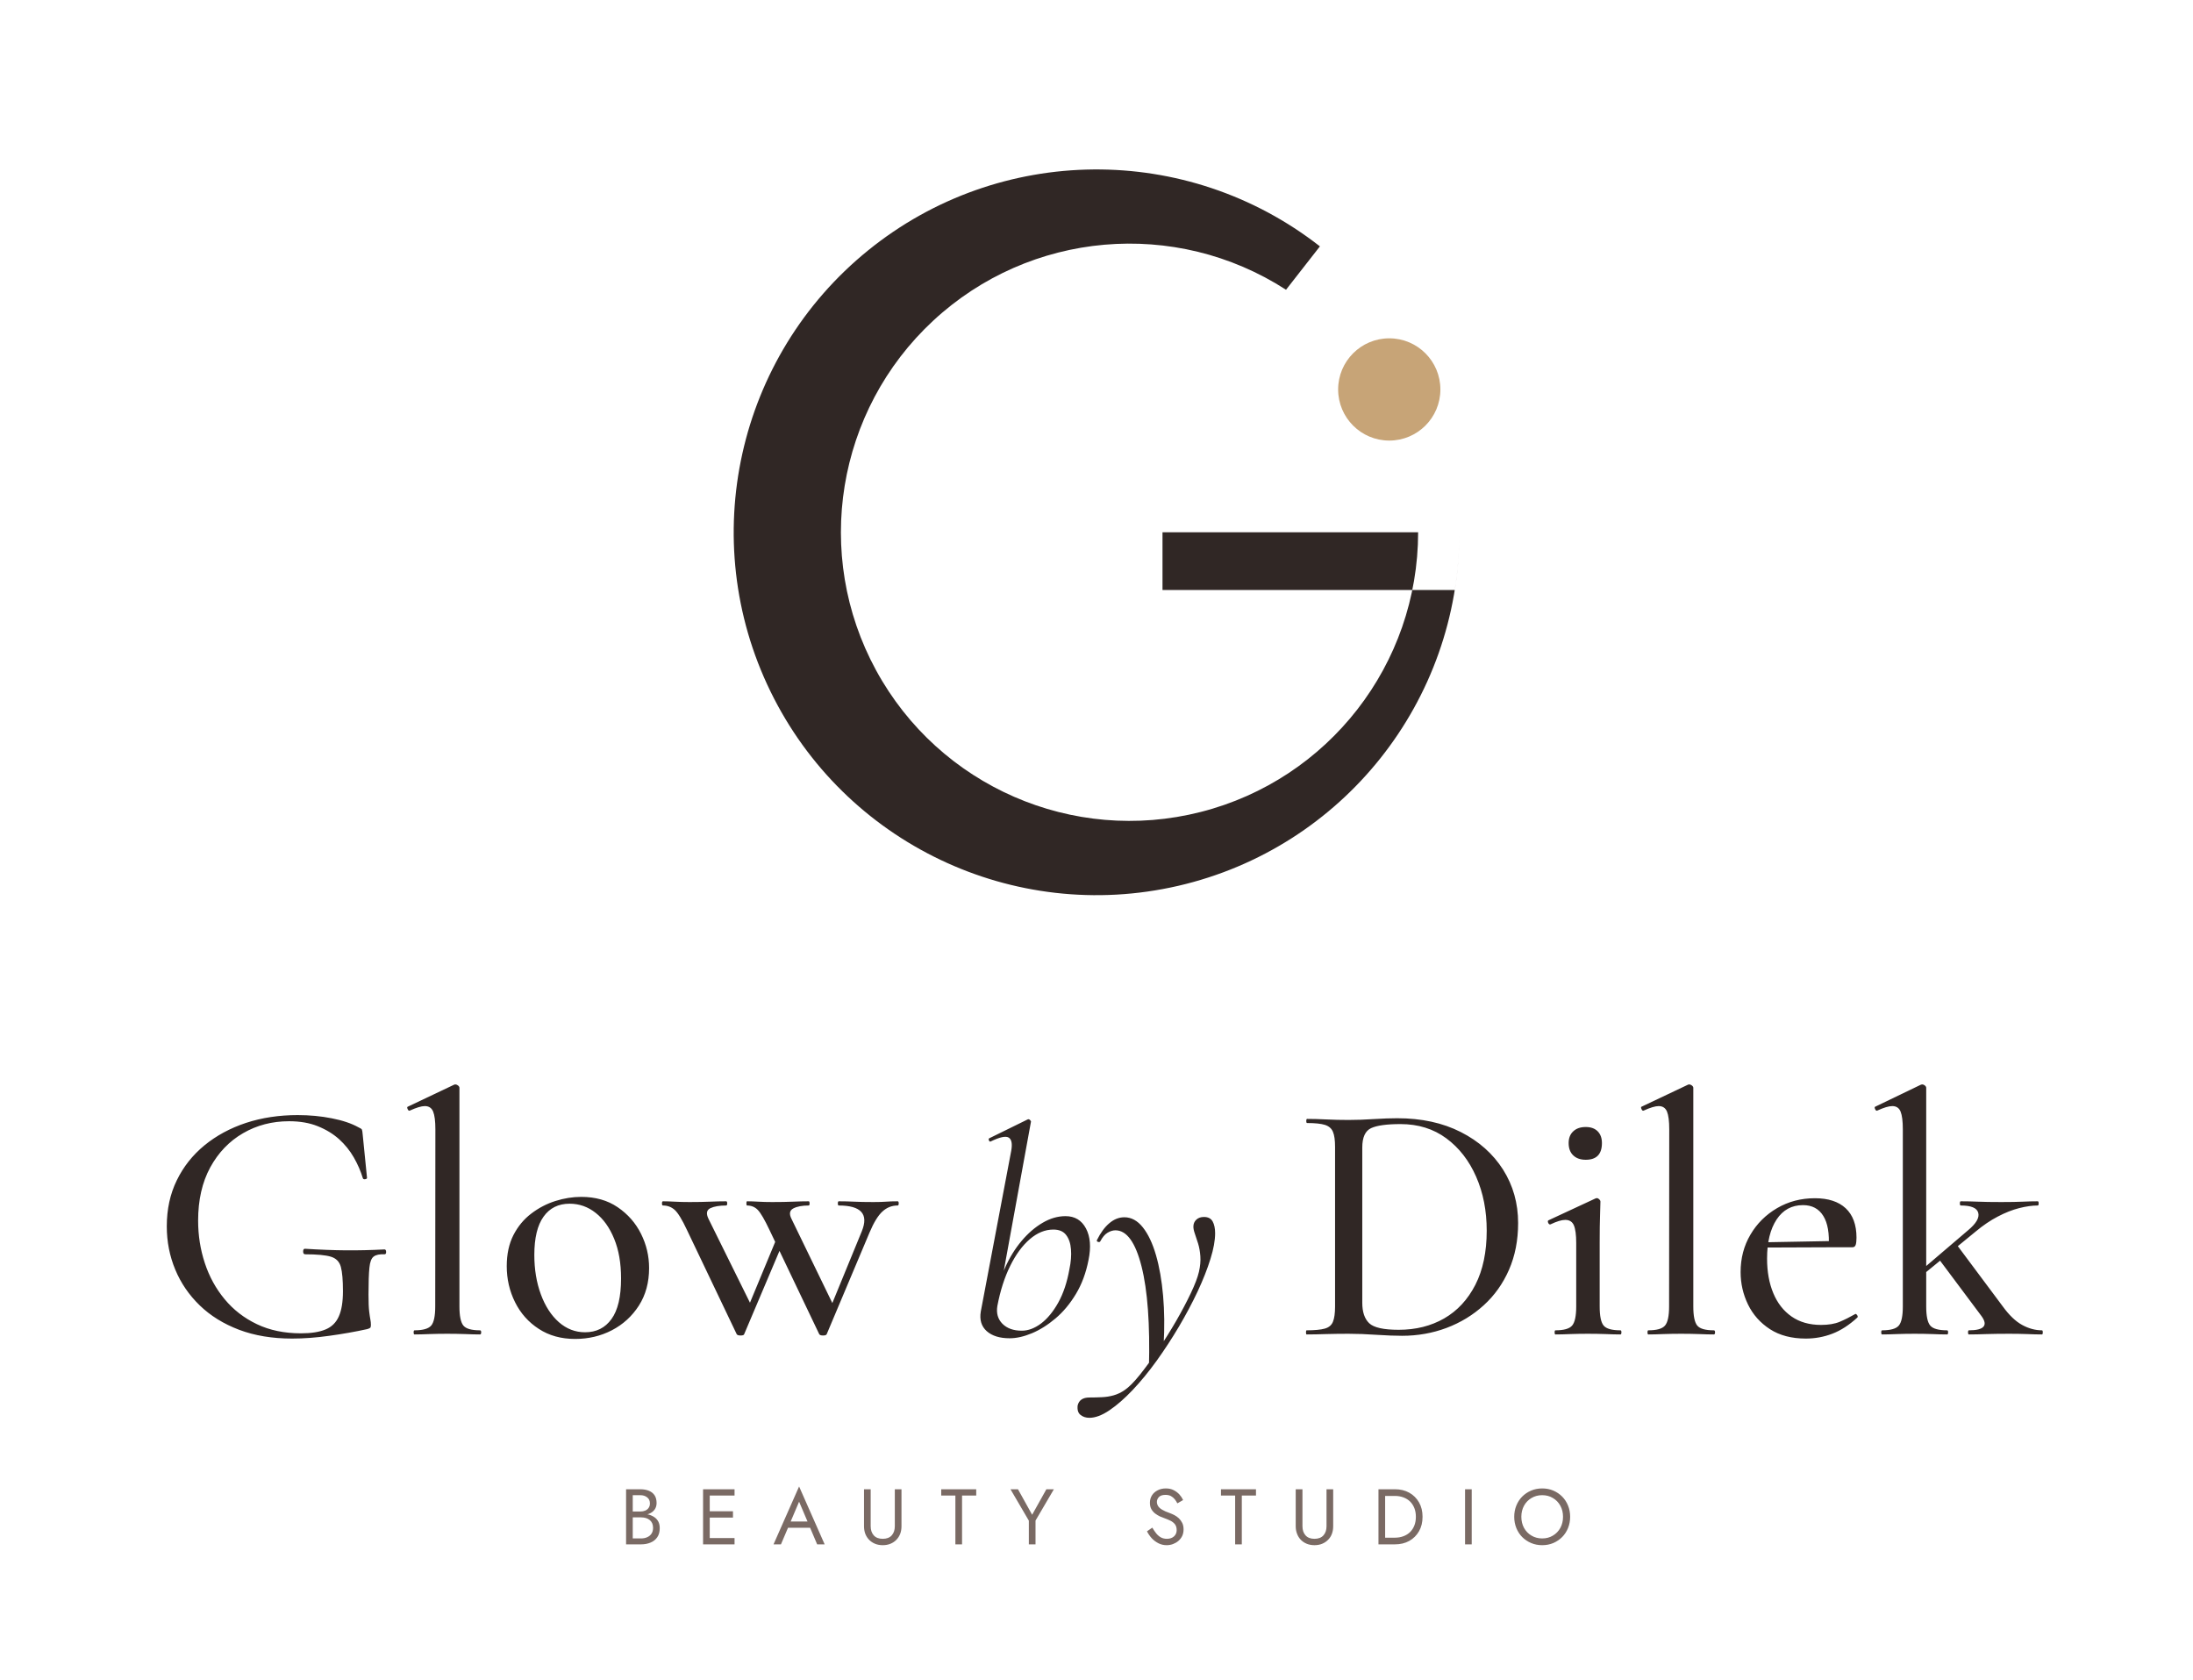
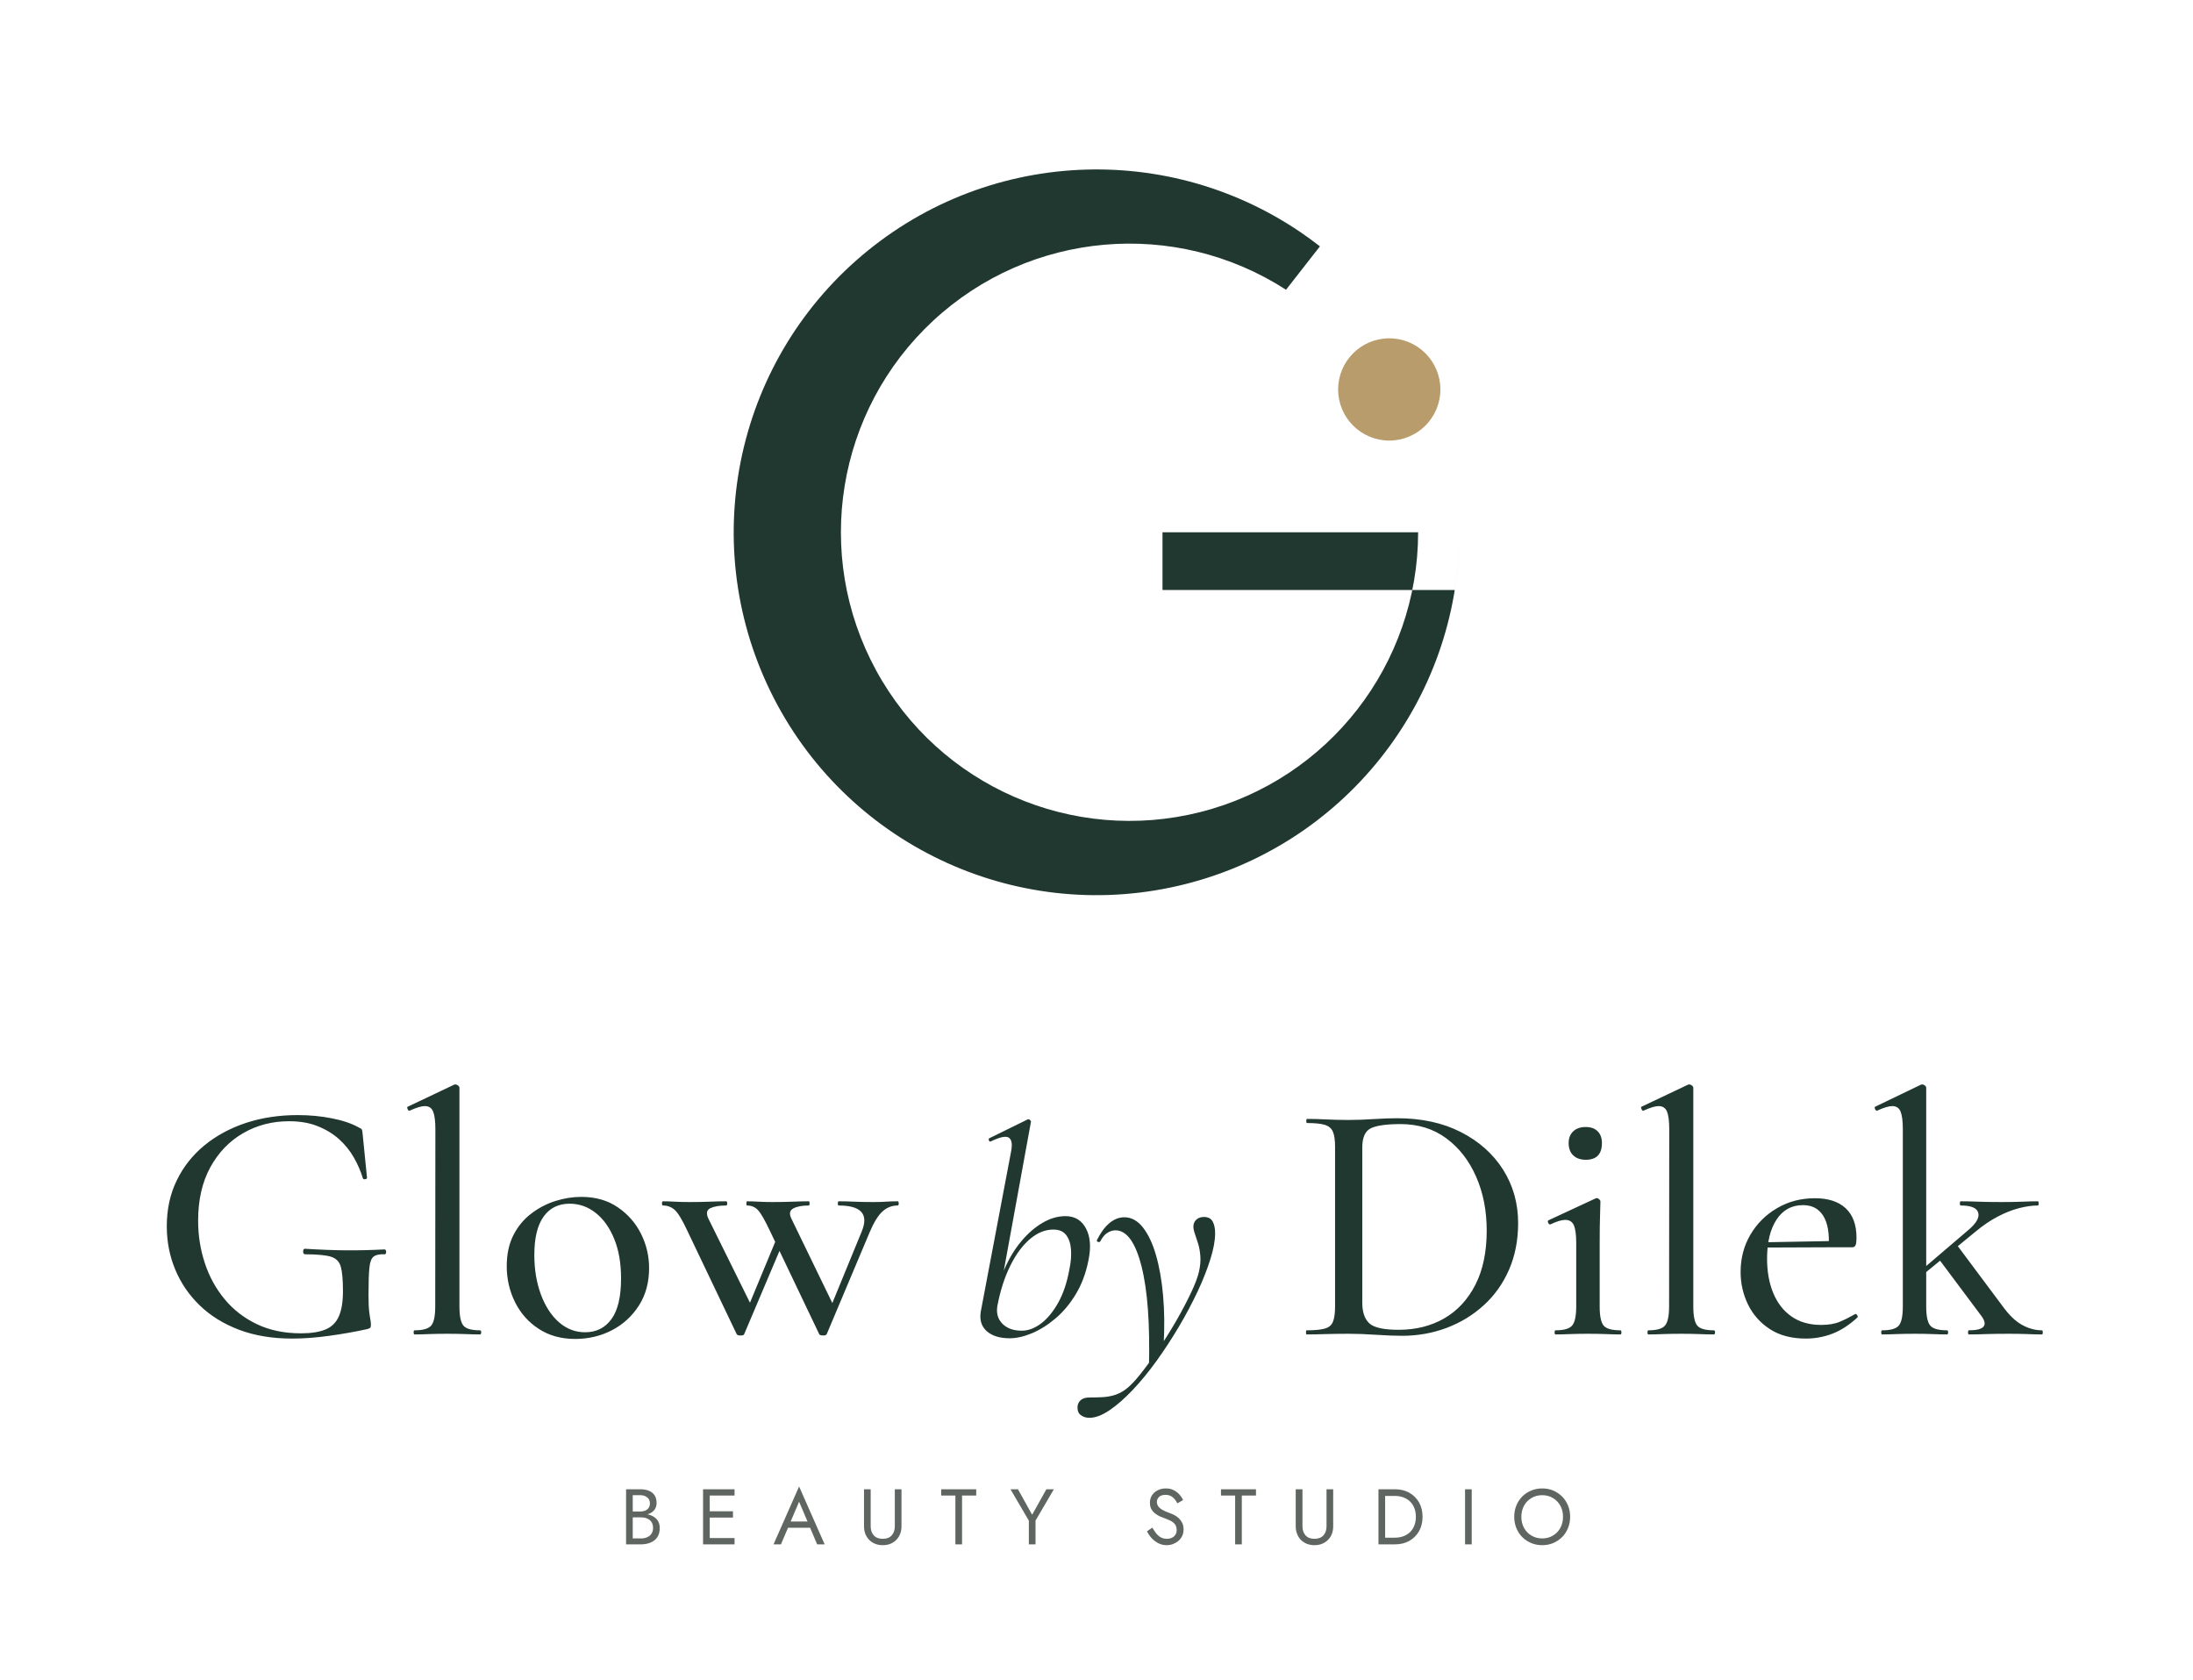
<svg xmlns="http://www.w3.org/2000/svg" viewBox="0 0 292.55 224" width="292.55" height="224" role="img" aria-label="Glow by Dilek">
  <g transform="translate(91.28 16) scale(1.1)">
-     <path d="M77.09 15.33A44.0 44.0 0 1 0 94 50L89 50A35.0 35.0 0 1 1 72.98 20.59ZM58 50H94A44.0 44.0 0 0 1 93.44 57H58Z" fill="#302725" />
-     <path d="M79.3 32.68a6.2 6.2 0 1 0 12.4 0a6.2 6.2 0 1 0 -12.4 0Z" fill="#C7A477" />
+     <path d="M77.09 15.33A44.0 44.0 0 1 0 94 50L89 50A35.0 35.0 0 1 1 72.98 20.59ZM58 50H94A44.0 44.0 0 0 1 93.44 57H58Z" fill="#20382F" />
+     <path d="M79.3 32.68a6.2 6.2 0 1 0 12.4 0a6.2 6.2 0 1 0 -12.4 0Z" fill="#B99C6B" />
  </g>
-   <path d="M18.96 0.55Q15.01 0.55 11.9 -0.62Q8.79 -1.8 6.65 -3.87Q4.5 -5.95 3.38 -8.65Q2.25 -11.36 2.25 -14.42Q2.25 -17.83 3.58 -20.55Q4.9 -23.27 7.27 -25.22Q9.65 -27.17 12.82 -28.22Q16 -29.26 19.71 -29.26Q22.1 -29.26 24.26 -28.83Q26.42 -28.41 27.82 -27.63Q28.23 -27.45 28.28 -27.32Q28.34 -27.2 28.39 -26.6L28.96 -20.89Q28.96 -20.75 28.73 -20.71Q28.5 -20.66 28.41 -20.82Q27.98 -22.25 27.2 -23.61Q26.42 -24.97 25.23 -26.05Q24.03 -27.12 22.38 -27.78Q20.74 -28.44 18.57 -28.44Q15.17 -28.44 12.42 -26.84Q9.66 -25.24 8.04 -22.27Q6.43 -19.3 6.43 -15.18Q6.43 -12.23 7.32 -9.53Q8.21 -6.82 9.96 -4.71Q11.71 -2.59 14.27 -1.37Q16.82 -0.15 20.16 -0.15Q22.21 -0.15 23.44 -0.67Q24.66 -1.18 25.2 -2.41Q25.75 -3.63 25.75 -5.77Q25.75 -7.98 25.47 -9.01Q25.19 -10.05 24.14 -10.37Q23.09 -10.69 20.72 -10.69Q20.44 -10.69 20.44 -11.06Q20.44 -11.43 20.67 -11.43Q23.69 -11.24 26.14 -11.22Q28.59 -11.2 31.29 -11.34Q31.5 -11.34 31.51 -11.01Q31.52 -10.69 31.29 -10.69Q30.31 -10.74 29.85 -10.39Q29.39 -10.05 29.28 -8.9Q29.16 -7.75 29.16 -5.31Q29.16 -3.79 29.25 -3.06Q29.34 -2.32 29.41 -1.98Q29.48 -1.63 29.48 -1.26Q29.48 -0.99 29.39 -0.89Q29.3 -0.8 28.98 -0.71Q26.57 -0.18 23.94 0.18Q21.31 0.55 18.96 0.55ZM35.3 0Q35.18 0 35.18 -0.28Q35.18 -0.55 35.3 -0.55Q36.97 -0.55 37.52 -1.18Q38.06 -1.81 38.06 -3.73L38.08 -27.37Q38.08 -28.99 37.78 -29.73Q37.48 -30.46 36.67 -30.46Q35.99 -30.46 34.67 -29.86Q34.5 -29.78 34.38 -30.06Q34.25 -30.34 34.4 -30.38L40.55 -33.3Q40.64 -33.35 40.76 -33.35Q40.91 -33.35 41.1 -33.21Q41.29 -33.06 41.29 -32.9V-3.73Q41.29 -1.84 41.81 -1.19Q42.33 -0.55 44.03 -0.55Q44.19 -0.55 44.19 -0.28Q44.19 0 44.03 0Q43.21 0 42.06 -0.05Q40.92 -0.09 39.66 -0.09Q38.43 -0.09 37.29 -0.05Q36.14 0 35.3 0ZM56.72 0.6Q53.93 0.6 51.88 -0.74Q49.82 -2.07 48.71 -4.3Q47.6 -6.53 47.6 -9.11Q47.6 -11.5 48.49 -13.25Q49.39 -15 50.87 -16.12Q52.35 -17.25 54.09 -17.8Q55.83 -18.35 57.53 -18.35Q60.38 -18.35 62.4 -16.97Q64.43 -15.59 65.51 -13.43Q66.59 -11.27 66.59 -8.86Q66.59 -5.98 65.23 -3.85Q63.86 -1.72 61.63 -0.56Q59.39 0.6 56.72 0.6ZM58.05 -0.29Q60.3 -0.29 61.57 -2.05Q62.85 -3.8 62.85 -7.47Q62.85 -10.53 61.93 -12.76Q61.02 -14.99 59.47 -16.21Q57.92 -17.44 55.99 -17.44Q53.74 -17.44 52.51 -15.71Q51.28 -13.99 51.28 -10.61Q51.28 -7.71 52.15 -5.35Q53.02 -2.99 54.55 -1.64Q56.09 -0.29 58.05 -0.29ZM89.28 -0.05 82.65 -13.94Q81.69 -15.97 81.11 -16.59Q80.53 -17.2 79.66 -17.2Q79.57 -17.2 79.57 -17.48Q79.57 -17.76 79.66 -17.76Q80.35 -17.76 81.16 -17.71Q81.97 -17.66 83.01 -17.66Q84.61 -17.66 85.76 -17.71Q86.92 -17.76 87.88 -17.76Q88 -17.76 88 -17.48Q88 -17.2 87.88 -17.2Q86.58 -17.2 85.83 -16.81Q85.08 -16.41 85.59 -15.41L91.34 -3.56L89.73 -1.01L94.97 -13.77Q95.67 -15.5 94.89 -16.35Q94.11 -17.2 91.89 -17.2Q91.77 -17.2 91.77 -17.48Q91.77 -17.76 91.89 -17.76Q92.97 -17.76 93.96 -17.71Q94.95 -17.66 96.51 -17.66Q97.56 -17.66 98.2 -17.71Q98.84 -17.76 99.75 -17.76Q99.89 -17.76 99.89 -17.48Q99.89 -17.2 99.75 -17.2Q98.59 -17.2 97.72 -16.4Q96.85 -15.61 96 -13.6L90.29 -0.05Q90.22 0.14 89.8 0.14Q89.37 0.14 89.28 -0.05ZM78.27 -0.05 71.64 -13.94Q70.67 -16.01 70.01 -16.61Q69.35 -17.2 68.44 -17.2Q68.31 -17.2 68.31 -17.48Q68.31 -17.76 68.44 -17.76Q69.15 -17.76 70.01 -17.71Q70.87 -17.66 71.99 -17.66Q73.54 -17.66 74.7 -17.71Q75.86 -17.76 76.87 -17.76Q77.01 -17.76 77.01 -17.48Q77.01 -17.2 76.87 -17.2Q75.52 -17.2 74.76 -16.84Q74 -16.47 74.52 -15.41L80.38 -3.56L78.71 -1.01L83.73 -13.11L84.66 -12.74L79.28 -0.05Q79.24 0.14 78.8 0.14Q78.36 0.14 78.27 -0.05Z M114.69 0.51Q112.7 0.51 111.63 -0.44Q110.56 -1.4 110.84 -3.06L114.9 -24.5Q115.15 -25.9 114.56 -26.26Q113.97 -26.62 112.16 -25.74Q112 -25.67 111.92 -25.9Q111.84 -26.14 112 -26.18L117.09 -28.68Q117.25 -28.76 117.41 -28.6Q117.57 -28.44 117.53 -28.36L113.05 -3.8Q112.81 -2.35 113.73 -1.42Q114.65 -0.5 116.31 -0.5Q117.59 -0.5 118.88 -1.46Q120.16 -2.43 121.18 -4.26Q122.2 -6.1 122.66 -8.7Q122.97 -10.15 122.87 -11.35Q122.78 -12.55 122.22 -13.27Q121.67 -13.99 120.52 -13.99Q118.87 -13.99 117.38 -12.71Q115.88 -11.42 114.76 -9.14Q113.63 -6.85 113.05 -3.8L112.81 -4.59Q113.16 -6.84 114.07 -8.88Q114.97 -10.92 116.27 -12.46Q117.56 -14 119.08 -14.89Q120.59 -15.78 122.14 -15.78Q124 -15.78 124.87 -14.14Q125.74 -12.5 125.21 -9.93Q124.71 -7.36 123.53 -5.4Q122.35 -3.44 120.81 -2.14Q119.26 -0.83 117.66 -0.16Q116.05 0.51 114.69 0.51ZM125.33 11.12Q124.62 11.12 124.14 10.73Q123.66 10.35 123.76 9.47Q124.02 8.41 125.33 8.41Q126.16 8.41 126.98 8.37Q127.79 8.34 128.57 8.12Q129.34 7.9 130.03 7.42Q130.9 6.83 132.06 5.38Q133.21 3.94 134.48 2.07Q135.74 0.2 136.89 -1.78Q138.03 -3.76 138.85 -5.49Q139.68 -7.23 139.94 -8.35Q140.2 -9.49 140.13 -10.43Q140.06 -11.38 139.83 -12.12Q139.6 -12.86 139.4 -13.43Q139.2 -13.99 139.2 -14.38Q139.2 -14.94 139.58 -15.3Q139.96 -15.67 140.61 -15.67Q141.44 -15.67 141.77 -15.07Q142.1 -14.47 142.1 -13.5Q142.1 -12.07 141.48 -10.08Q140.86 -8.08 139.77 -5.74Q138.67 -3.41 137.27 -1.04Q135.87 1.32 134.3 3.51Q132.72 5.7 131.11 7.4Q129.49 9.11 128.01 10.11Q126.52 11.12 125.33 11.12ZM133.27 4.49Q133.5 -4.29 132.28 -9.09Q131.06 -13.89 128.8 -13.89Q128.28 -13.89 127.74 -13.56Q127.21 -13.24 126.79 -12.44Q126.72 -12.28 126.5 -12.34Q126.28 -12.4 126.32 -12.56Q127.06 -14.06 127.99 -14.84Q128.92 -15.63 129.99 -15.63Q131.39 -15.63 132.46 -14.28Q133.53 -12.93 134.21 -10.58Q134.89 -8.23 135.16 -5.16Q135.43 -2.09 135.23 1.39Z M167.04 0.18Q165.67 0.18 163.64 0.05Q161.61 -0.09 159.9 -0.09Q158.34 -0.09 156.9 -0.05Q155.46 0 154.31 0Q154.22 0 154.22 -0.28Q154.22 -0.55 154.31 -0.55Q155.91 -0.55 156.73 -0.78Q157.55 -1.01 157.82 -1.7Q158.1 -2.39 158.1 -3.73V-25.02Q158.1 -26.36 157.82 -27.02Q157.55 -27.69 156.76 -27.95Q155.96 -28.2 154.37 -28.2Q154.26 -28.2 154.26 -28.47Q154.26 -28.75 154.37 -28.75Q155.52 -28.75 156.93 -28.68Q158.34 -28.61 159.9 -28.61Q161.47 -28.61 163.28 -28.73Q165.1 -28.84 166.39 -28.84Q171.25 -28.84 174.87 -27Q178.49 -25.16 180.51 -21.99Q182.52 -18.81 182.52 -14.86Q182.52 -11.41 181.3 -8.62Q180.08 -5.84 177.93 -3.89Q175.78 -1.93 172.97 -0.87Q170.16 0.18 167.04 0.18ZM166.58 -0.62Q170.02 -0.62 172.66 -2.14Q175.3 -3.66 176.82 -6.63Q178.33 -9.59 178.33 -13.85Q178.33 -17.83 176.92 -21.04Q175.51 -24.26 172.94 -26.16Q170.37 -28.06 166.83 -28.06Q164.08 -28.06 162.91 -27.52Q161.73 -26.97 161.73 -24.93V-4.23Q161.73 -2.38 162.65 -1.5Q163.57 -0.62 166.58 -0.62ZM187.5 0Q187.39 0 187.39 -0.28Q187.39 -0.55 187.5 -0.55Q189.18 -0.55 189.72 -1.18Q190.27 -1.81 190.27 -3.73V-12.21Q190.27 -13.81 189.96 -14.55Q189.65 -15.28 188.81 -15.28Q188.44 -15.28 187.95 -15.13Q187.46 -14.98 186.83 -14.68Q186.65 -14.63 186.53 -14.89Q186.42 -15.16 186.58 -15.23L192.84 -18.14Q192.96 -18.19 193.01 -18.19Q193.16 -18.19 193.33 -18.04Q193.5 -17.88 193.5 -17.72Q193.5 -17.3 193.45 -15.92Q193.4 -14.55 193.4 -12.28V-3.73Q193.4 -1.81 193.93 -1.18Q194.46 -0.55 196.17 -0.55Q196.3 -0.55 196.3 -0.28Q196.3 0 196.17 0Q195.32 0 194.2 -0.05Q193.08 -0.09 191.82 -0.09Q190.61 -0.09 189.49 -0.05Q188.37 0 187.5 0ZM191.54 -23.3Q190.48 -23.3 189.87 -23.89Q189.26 -24.47 189.26 -25.53Q189.26 -26.52 189.87 -27.09Q190.48 -27.67 191.54 -27.67Q192.57 -27.67 193.14 -27.09Q193.7 -26.52 193.7 -25.53Q193.7 -23.3 191.54 -23.3ZM199.89 0Q199.78 0 199.78 -0.28Q199.78 -0.55 199.89 -0.55Q201.57 -0.55 202.11 -1.18Q202.66 -1.81 202.66 -3.73L202.68 -27.37Q202.68 -28.99 202.38 -29.73Q202.07 -30.46 201.27 -30.46Q200.59 -30.46 199.27 -29.86Q199.1 -29.78 198.98 -30.06Q198.85 -30.34 198.99 -30.38L205.15 -33.3Q205.24 -33.35 205.36 -33.35Q205.51 -33.35 205.7 -33.21Q205.89 -33.06 205.89 -32.9V-3.73Q205.89 -1.84 206.41 -1.19Q206.93 -0.55 208.63 -0.55Q208.79 -0.55 208.79 -0.28Q208.79 0 208.63 0Q207.81 0 206.66 -0.05Q205.52 -0.09 204.26 -0.09Q203.03 -0.09 201.88 -0.05Q200.74 0 199.89 0ZM220.9 0.55Q218.06 0.55 216.12 -0.7Q214.18 -1.96 213.19 -3.99Q212.2 -6.03 212.2 -8.32Q212.2 -11.09 213.51 -13.31Q214.81 -15.53 217.07 -16.85Q219.33 -18.17 222.11 -18.17Q224.78 -18.17 226.22 -16.83Q227.66 -15.48 227.66 -12.91Q227.66 -12.31 227.56 -11.97Q227.45 -11.63 227.13 -11.63H223.95Q224.12 -14.38 223.23 -15.81Q222.34 -17.25 220.52 -17.25Q218.27 -17.25 217 -15.33Q215.73 -13.4 215.73 -10.12Q215.73 -7.5 216.56 -5.51Q217.39 -3.51 219 -2.39Q220.61 -1.27 222.93 -1.27Q224.43 -1.27 225.43 -1.69Q226.42 -2.11 227.47 -2.71Q227.56 -2.8 227.72 -2.61Q227.88 -2.41 227.79 -2.27Q226.14 -0.75 224.44 -0.1Q222.75 0.55 220.9 0.55ZM214.68 -11.59 214.63 -12.28 224.93 -12.47V-11.63ZM231.08 0Q230.96 0 230.96 -0.28Q230.96 -0.55 231.08 -0.55Q232.76 -0.55 233.3 -1.18Q233.84 -1.81 233.84 -3.73V-27.37Q233.84 -28.99 233.54 -29.73Q233.24 -30.46 232.43 -30.46Q231.74 -30.46 230.43 -29.86Q230.27 -29.78 230.14 -30.06Q230.02 -30.34 230.16 -30.38L236.22 -33.3Q236.36 -33.35 236.45 -33.35Q236.6 -33.35 236.78 -33.21Q236.96 -33.06 236.96 -32.9V-3.73Q236.96 -1.81 237.5 -1.18Q238.04 -0.55 239.75 -0.55Q239.88 -0.55 239.88 -0.28Q239.88 0 239.75 0Q238.88 0 237.78 -0.05Q236.68 -0.09 235.42 -0.09Q234.19 -0.09 233.06 -0.05Q231.93 0 231.08 0ZM242.65 0Q242.54 0 242.54 -0.28Q242.54 -0.55 242.65 -0.55Q244.17 -0.55 244.59 -1.03Q245.02 -1.5 244.34 -2.44L238.6 -10.12L241.04 -11.96L247.18 -3.73Q248.46 -1.97 249.77 -1.26Q251.08 -0.55 252.4 -0.55Q252.51 -0.55 252.51 -0.28Q252.51 0 252.4 0Q251.53 0 250.42 -0.05Q249.31 -0.09 248.05 -0.09Q246.29 -0.09 245.01 -0.05Q243.73 0 242.65 0ZM235.88 -7.44 235.66 -8.02 242.55 -13.9Q244.17 -15.25 243.9 -16.23Q243.64 -17.2 241.57 -17.2Q241.45 -17.2 241.45 -17.48Q241.45 -17.76 241.57 -17.76Q242.72 -17.76 243.87 -17.71Q245.03 -17.66 246.97 -17.66Q248.76 -17.66 249.82 -17.71Q250.88 -17.76 251.84 -17.76Q251.96 -17.76 251.96 -17.48Q251.96 -17.2 251.84 -17.2Q250.74 -17.2 249.36 -16.85Q247.98 -16.5 246.5 -15.72Q245.02 -14.95 243.55 -13.72Z" fill="#302725" transform="translate(20 178)" />
-   <path d="M1.54 -3.89H2.73Q3.39 -3.89 3.88 -4.07Q4.37 -4.26 4.64 -4.63Q4.91 -5 4.91 -5.51Q4.91 -6.14 4.64 -6.55Q4.37 -6.95 3.88 -7.15Q3.39 -7.35 2.73 -7.35H0.84V0H2.83Q3.55 0 4.11 -0.24Q4.67 -0.47 5 -0.95Q5.33 -1.43 5.33 -2.15Q5.33 -2.66 5.15 -3.02Q4.96 -3.39 4.61 -3.63Q4.27 -3.86 3.82 -3.98Q3.37 -4.1 2.83 -4.1H1.54V-3.6H2.83Q3.19 -3.6 3.49 -3.51Q3.78 -3.42 4 -3.24Q4.21 -3.07 4.33 -2.8Q4.44 -2.54 4.44 -2.21Q4.44 -1.75 4.24 -1.44Q4.03 -1.12 3.67 -0.96Q3.31 -0.79 2.83 -0.79H1.73V-6.56H2.73Q3.29 -6.56 3.65 -6.27Q4.02 -5.99 4.02 -5.46Q4.02 -5.11 3.85 -4.87Q3.69 -4.63 3.39 -4.5Q3.1 -4.38 2.73 -4.38H1.54ZM11.6 0H15.31V-0.84H11.6ZM11.6 -6.51H15.31V-7.35H11.6ZM11.6 -3.57H15.1V-4.41H11.6ZM11.11 -7.35V0H12V-7.35ZM22 -2.21H25.88L25.57 -3.05H22.31ZM23.92 -5.69 25.18 -2.73 25.26 -2.52 26.33 0H27.33L23.92 -7.72L20.51 0H21.5L22.6 -2.58L22.68 -2.77ZM32.58 -7.35V-2.42Q32.58 -1.87 32.75 -1.41Q32.93 -0.95 33.26 -0.61Q33.59 -0.27 34.05 -0.08Q34.51 0.11 35.08 0.11Q35.65 0.11 36.11 -0.08Q36.57 -0.27 36.9 -0.61Q37.23 -0.95 37.41 -1.41Q37.58 -1.87 37.58 -2.42V-7.35H36.69V-2.42Q36.69 -1.66 36.28 -1.2Q35.87 -0.74 35.08 -0.74Q34.29 -0.74 33.88 -1.2Q33.47 -1.66 33.47 -2.42V-7.35ZM42.88 -6.51H44.77V0H45.66V-6.51H47.55V-7.35H42.88ZM56.91 -7.35 55.01 -3.95 53.12 -7.35H52.12L54.57 -3.16V0H55.46V-3.17L57.91 -7.35ZM71.04 -2.23 70.33 -1.74Q70.57 -1.26 70.95 -0.83Q71.34 -0.41 71.85 -0.15Q72.36 0.11 72.95 0.11Q73.4 0.11 73.8 -0.04Q74.2 -0.19 74.52 -0.46Q74.84 -0.74 75.03 -1.12Q75.21 -1.51 75.21 -2Q75.21 -2.5 75.03 -2.86Q74.85 -3.22 74.58 -3.48Q74.3 -3.74 73.97 -3.91Q73.65 -4.07 73.35 -4.18Q72.71 -4.4 72.34 -4.63Q71.97 -4.85 71.81 -5.11Q71.65 -5.37 71.65 -5.67Q71.65 -6.03 71.93 -6.32Q72.2 -6.6 72.8 -6.6Q73.23 -6.6 73.53 -6.44Q73.83 -6.27 74.04 -6.01Q74.25 -5.74 74.38 -5.47L75.15 -5.91Q74.97 -6.3 74.66 -6.65Q74.34 -7 73.89 -7.23Q73.45 -7.46 72.85 -7.46Q72.23 -7.46 71.75 -7.21Q71.26 -6.96 70.99 -6.53Q70.72 -6.1 70.72 -5.55Q70.72 -5.05 70.91 -4.7Q71.11 -4.36 71.41 -4.12Q71.72 -3.89 72.05 -3.73Q72.39 -3.58 72.66 -3.49Q73.08 -3.34 73.45 -3.16Q73.83 -2.97 74.06 -2.68Q74.29 -2.38 74.29 -1.89Q74.29 -1.39 73.93 -1.06Q73.57 -0.74 72.99 -0.74Q72.54 -0.74 72.2 -0.92Q71.85 -1.11 71.57 -1.45Q71.3 -1.79 71.04 -2.23ZM80.2 -6.51H82.09V0H82.98V-6.51H84.87V-7.35H80.2ZM90.17 -7.35V-2.42Q90.17 -1.87 90.35 -1.41Q90.52 -0.95 90.85 -0.61Q91.18 -0.27 91.64 -0.08Q92.11 0.11 92.67 0.11Q93.24 0.11 93.7 -0.08Q94.16 -0.27 94.49 -0.61Q94.83 -0.95 95 -1.41Q95.17 -1.87 95.17 -2.42V-7.35H94.28V-2.42Q94.28 -1.66 93.87 -1.2Q93.46 -0.74 92.67 -0.74Q91.89 -0.74 91.48 -1.2Q91.07 -1.66 91.07 -2.42V-7.35ZM101.21 -7.35V0H102.1V-7.35ZM103.41 0Q104.49 0 105.32 -0.46Q106.14 -0.92 106.62 -1.75Q107.09 -2.57 107.09 -3.68Q107.09 -4.78 106.62 -5.6Q106.14 -6.43 105.32 -6.89Q104.49 -7.35 103.41 -7.35H101.7V-6.46H103.41Q104.03 -6.46 104.55 -6.26Q105.06 -6.07 105.43 -5.71Q105.8 -5.34 106 -4.83Q106.2 -4.32 106.2 -3.68Q106.2 -3.03 106 -2.52Q105.8 -2.01 105.43 -1.64Q105.06 -1.28 104.55 -1.09Q104.03 -0.89 103.41 -0.89H101.7V0ZM112.76 -7.35V0H113.65V-7.35ZM120.27 -3.68Q120.27 -4.5 120.63 -5.16Q120.99 -5.81 121.62 -6.18Q122.25 -6.56 123.05 -6.56Q123.86 -6.56 124.48 -6.18Q125.11 -5.81 125.47 -5.16Q125.83 -4.5 125.83 -3.68Q125.83 -2.85 125.47 -2.19Q125.11 -1.54 124.48 -1.17Q123.86 -0.79 123.05 -0.79Q122.25 -0.79 121.62 -1.17Q120.99 -1.54 120.63 -2.19Q120.27 -2.85 120.27 -3.68ZM119.32 -3.68Q119.32 -2.88 119.6 -2.18Q119.88 -1.49 120.38 -0.98Q120.89 -0.47 121.57 -0.18Q122.25 0.11 123.05 0.11Q123.86 0.11 124.54 -0.18Q125.21 -0.47 125.72 -0.98Q126.22 -1.49 126.5 -2.18Q126.78 -2.88 126.78 -3.68Q126.78 -4.48 126.5 -5.17Q126.22 -5.86 125.72 -6.37Q125.21 -6.88 124.54 -7.17Q123.86 -7.46 123.05 -7.46Q122.25 -7.46 121.57 -7.17Q120.89 -6.88 120.38 -6.37Q119.88 -5.86 119.6 -5.17Q119.32 -4.48 119.32 -3.68Z" fill="#7A6A64" transform="translate(82.68 206)" />
+   <path d="M18.96 0.55Q15.01 0.55 11.9 -0.62Q8.79 -1.8 6.65 -3.87Q4.5 -5.95 3.38 -8.65Q2.25 -11.36 2.25 -14.42Q2.25 -17.83 3.58 -20.55Q4.9 -23.27 7.27 -25.22Q9.65 -27.17 12.82 -28.22Q16 -29.26 19.71 -29.26Q22.1 -29.26 24.26 -28.83Q26.42 -28.41 27.82 -27.63Q28.23 -27.45 28.28 -27.32Q28.34 -27.2 28.39 -26.6L28.96 -20.89Q28.96 -20.75 28.73 -20.71Q28.5 -20.66 28.41 -20.82Q27.98 -22.25 27.2 -23.61Q26.42 -24.97 25.23 -26.05Q24.03 -27.12 22.38 -27.78Q20.74 -28.44 18.57 -28.44Q15.17 -28.44 12.42 -26.84Q9.66 -25.24 8.04 -22.27Q6.43 -19.3 6.43 -15.18Q6.43 -12.23 7.32 -9.53Q8.21 -6.82 9.96 -4.71Q11.71 -2.59 14.27 -1.37Q16.82 -0.15 20.16 -0.15Q22.21 -0.15 23.44 -0.67Q24.66 -1.18 25.2 -2.41Q25.75 -3.63 25.75 -5.77Q25.75 -7.98 25.47 -9.01Q25.19 -10.05 24.14 -10.37Q23.09 -10.69 20.72 -10.69Q20.44 -10.69 20.44 -11.06Q20.44 -11.43 20.67 -11.43Q23.69 -11.24 26.14 -11.22Q28.59 -11.2 31.29 -11.34Q31.5 -11.34 31.51 -11.01Q31.52 -10.69 31.29 -10.69Q30.31 -10.74 29.85 -10.39Q29.39 -10.05 29.28 -8.9Q29.16 -7.75 29.16 -5.31Q29.16 -3.79 29.25 -3.06Q29.34 -2.32 29.41 -1.98Q29.48 -1.63 29.48 -1.26Q29.48 -0.99 29.39 -0.89Q29.3 -0.8 28.98 -0.71Q26.57 -0.18 23.94 0.18Q21.31 0.55 18.96 0.55ZM35.3 0Q35.18 0 35.18 -0.28Q35.18 -0.55 35.3 -0.55Q36.97 -0.55 37.52 -1.18Q38.06 -1.81 38.06 -3.73L38.08 -27.37Q38.08 -28.99 37.78 -29.73Q37.48 -30.46 36.67 -30.46Q35.99 -30.46 34.67 -29.86Q34.5 -29.78 34.38 -30.06Q34.25 -30.34 34.4 -30.38L40.55 -33.3Q40.64 -33.35 40.76 -33.35Q40.91 -33.35 41.1 -33.21Q41.29 -33.06 41.29 -32.9V-3.73Q41.29 -1.84 41.81 -1.19Q42.33 -0.55 44.03 -0.55Q44.19 -0.55 44.19 -0.28Q44.19 0 44.03 0Q43.21 0 42.06 -0.05Q40.92 -0.09 39.66 -0.09Q38.43 -0.09 37.29 -0.05Q36.14 0 35.3 0ZM56.72 0.6Q53.93 0.6 51.88 -0.74Q49.82 -2.07 48.71 -4.3Q47.6 -6.53 47.6 -9.11Q47.6 -11.5 48.49 -13.25Q49.39 -15 50.87 -16.12Q52.35 -17.25 54.09 -17.8Q55.83 -18.35 57.53 -18.35Q60.38 -18.35 62.4 -16.97Q64.43 -15.59 65.51 -13.43Q66.59 -11.27 66.59 -8.86Q66.59 -5.98 65.23 -3.85Q63.86 -1.72 61.63 -0.56Q59.39 0.6 56.72 0.6ZM58.05 -0.29Q60.3 -0.29 61.57 -2.05Q62.85 -3.8 62.85 -7.47Q62.85 -10.53 61.93 -12.76Q61.02 -14.99 59.47 -16.21Q57.92 -17.44 55.99 -17.44Q53.74 -17.44 52.51 -15.71Q51.28 -13.99 51.28 -10.61Q51.28 -7.71 52.15 -5.35Q53.02 -2.99 54.55 -1.64Q56.09 -0.29 58.05 -0.29ZM89.28 -0.05 82.65 -13.94Q81.69 -15.97 81.11 -16.59Q80.53 -17.2 79.66 -17.2Q79.57 -17.2 79.57 -17.48Q79.57 -17.76 79.66 -17.76Q80.35 -17.76 81.16 -17.71Q81.97 -17.66 83.01 -17.66Q84.61 -17.66 85.76 -17.71Q86.92 -17.76 87.88 -17.76Q88 -17.76 88 -17.48Q88 -17.2 87.88 -17.2Q86.58 -17.2 85.83 -16.81Q85.08 -16.41 85.59 -15.41L91.34 -3.56L89.73 -1.01L94.97 -13.77Q95.67 -15.5 94.89 -16.35Q94.11 -17.2 91.89 -17.2Q91.77 -17.2 91.77 -17.48Q91.77 -17.76 91.89 -17.76Q92.97 -17.76 93.96 -17.71Q94.95 -17.66 96.51 -17.66Q97.56 -17.66 98.2 -17.71Q98.84 -17.76 99.75 -17.76Q99.89 -17.76 99.89 -17.48Q99.89 -17.2 99.75 -17.2Q98.59 -17.2 97.72 -16.4Q96.85 -15.61 96 -13.6L90.29 -0.05Q90.22 0.14 89.8 0.14Q89.37 0.14 89.28 -0.05ZM78.27 -0.05 71.64 -13.94Q70.67 -16.01 70.01 -16.61Q69.35 -17.2 68.44 -17.2Q68.31 -17.2 68.31 -17.48Q68.31 -17.76 68.44 -17.76Q69.15 -17.76 70.01 -17.71Q70.87 -17.66 71.99 -17.66Q73.54 -17.66 74.7 -17.71Q75.86 -17.76 76.87 -17.76Q77.01 -17.76 77.01 -17.48Q77.01 -17.2 76.87 -17.2Q75.52 -17.2 74.76 -16.84Q74 -16.47 74.52 -15.41L80.38 -3.56L78.71 -1.01L83.73 -13.11L84.66 -12.74L79.28 -0.05Q79.24 0.14 78.8 0.14Q78.36 0.14 78.27 -0.05Z M114.69 0.51Q112.7 0.51 111.63 -0.44Q110.56 -1.4 110.84 -3.06L114.9 -24.5Q115.15 -25.9 114.56 -26.26Q113.97 -26.62 112.16 -25.74Q112 -25.67 111.92 -25.9Q111.84 -26.14 112 -26.18L117.09 -28.68Q117.25 -28.76 117.41 -28.6Q117.57 -28.44 117.53 -28.36L113.05 -3.8Q112.81 -2.35 113.73 -1.42Q114.65 -0.5 116.31 -0.5Q117.59 -0.5 118.88 -1.46Q120.16 -2.43 121.18 -4.26Q122.2 -6.1 122.66 -8.7Q122.97 -10.15 122.87 -11.35Q122.78 -12.55 122.22 -13.27Q121.67 -13.99 120.52 -13.99Q118.87 -13.99 117.38 -12.71Q115.88 -11.42 114.76 -9.14Q113.63 -6.85 113.05 -3.8L112.81 -4.59Q113.16 -6.84 114.07 -8.88Q114.97 -10.92 116.27 -12.46Q117.56 -14 119.08 -14.89Q120.59 -15.78 122.14 -15.78Q124 -15.78 124.87 -14.14Q125.74 -12.5 125.21 -9.93Q124.71 -7.36 123.53 -5.4Q122.35 -3.44 120.81 -2.14Q119.26 -0.83 117.66 -0.16Q116.05 0.51 114.69 0.51ZM125.33 11.12Q124.62 11.12 124.14 10.73Q123.66 10.35 123.76 9.47Q124.02 8.41 125.33 8.41Q126.16 8.41 126.98 8.37Q127.79 8.34 128.57 8.12Q129.34 7.9 130.03 7.42Q130.9 6.83 132.06 5.38Q133.21 3.94 134.48 2.07Q135.74 0.2 136.89 -1.78Q138.03 -3.76 138.85 -5.49Q139.68 -7.23 139.94 -8.35Q140.2 -9.49 140.13 -10.43Q140.06 -11.38 139.83 -12.12Q139.6 -12.86 139.4 -13.43Q139.2 -13.99 139.2 -14.38Q139.2 -14.94 139.58 -15.3Q139.96 -15.67 140.61 -15.67Q141.44 -15.67 141.77 -15.07Q142.1 -14.47 142.1 -13.5Q142.1 -12.07 141.48 -10.08Q140.86 -8.08 139.77 -5.74Q138.67 -3.41 137.27 -1.04Q135.87 1.32 134.3 3.51Q132.72 5.7 131.11 7.4Q129.49 9.11 128.01 10.11Q126.52 11.12 125.33 11.12ZM133.27 4.49Q133.5 -4.29 132.28 -9.09Q131.06 -13.89 128.8 -13.89Q128.28 -13.89 127.74 -13.56Q127.21 -13.24 126.79 -12.44Q126.72 -12.28 126.5 -12.34Q126.28 -12.4 126.32 -12.56Q127.06 -14.06 127.99 -14.84Q128.92 -15.63 129.99 -15.63Q131.39 -15.63 132.46 -14.28Q133.53 -12.93 134.21 -10.58Q134.89 -8.23 135.16 -5.16Q135.43 -2.09 135.23 1.39Z M167.04 0.18Q165.67 0.18 163.64 0.05Q161.61 -0.09 159.9 -0.09Q158.34 -0.09 156.9 -0.05Q155.46 0 154.31 0Q154.22 0 154.22 -0.28Q154.22 -0.55 154.31 -0.55Q155.91 -0.55 156.73 -0.78Q157.55 -1.01 157.82 -1.7Q158.1 -2.39 158.1 -3.73V-25.02Q158.1 -26.36 157.82 -27.02Q157.55 -27.69 156.76 -27.95Q155.96 -28.2 154.37 -28.2Q154.26 -28.2 154.26 -28.47Q154.26 -28.75 154.37 -28.75Q155.52 -28.75 156.93 -28.68Q158.34 -28.61 159.9 -28.61Q161.47 -28.61 163.28 -28.73Q165.1 -28.84 166.39 -28.84Q171.25 -28.84 174.87 -27Q178.49 -25.16 180.51 -21.99Q182.52 -18.81 182.52 -14.86Q182.52 -11.41 181.3 -8.62Q180.08 -5.84 177.93 -3.89Q175.78 -1.93 172.97 -0.87Q170.16 0.18 167.04 0.18ZM166.58 -0.62Q170.02 -0.62 172.66 -2.14Q175.3 -3.66 176.82 -6.63Q178.33 -9.59 178.33 -13.85Q178.33 -17.83 176.92 -21.04Q175.51 -24.26 172.94 -26.16Q170.37 -28.06 166.83 -28.06Q164.08 -28.06 162.91 -27.52Q161.73 -26.97 161.73 -24.93V-4.23Q161.73 -2.38 162.65 -1.5Q163.57 -0.62 166.58 -0.62ZM187.5 0Q187.39 0 187.39 -0.28Q187.39 -0.55 187.5 -0.55Q189.18 -0.55 189.72 -1.18Q190.27 -1.81 190.27 -3.73V-12.21Q190.27 -13.81 189.96 -14.55Q189.65 -15.28 188.81 -15.28Q188.44 -15.28 187.95 -15.13Q187.46 -14.98 186.83 -14.68Q186.65 -14.63 186.53 -14.89Q186.42 -15.16 186.58 -15.23L192.84 -18.14Q192.96 -18.19 193.01 -18.19Q193.16 -18.19 193.33 -18.04Q193.5 -17.88 193.5 -17.72Q193.5 -17.3 193.45 -15.92Q193.4 -14.55 193.4 -12.28V-3.73Q193.4 -1.81 193.93 -1.18Q194.46 -0.55 196.17 -0.55Q196.3 -0.55 196.3 -0.28Q196.3 0 196.17 0Q195.32 0 194.2 -0.05Q193.08 -0.09 191.82 -0.09Q190.61 -0.09 189.49 -0.05Q188.37 0 187.5 0ZM191.54 -23.3Q190.48 -23.3 189.87 -23.89Q189.26 -24.47 189.26 -25.53Q189.26 -26.52 189.87 -27.09Q190.48 -27.67 191.54 -27.67Q192.57 -27.67 193.14 -27.09Q193.7 -26.52 193.7 -25.53Q193.7 -23.3 191.54 -23.3ZM199.89 0Q199.78 0 199.78 -0.28Q199.78 -0.55 199.89 -0.55Q201.57 -0.55 202.11 -1.18Q202.66 -1.81 202.66 -3.73L202.68 -27.37Q202.68 -28.99 202.38 -29.73Q202.07 -30.46 201.27 -30.46Q200.59 -30.46 199.27 -29.86Q199.1 -29.78 198.98 -30.06Q198.85 -30.34 198.99 -30.38L205.15 -33.3Q205.24 -33.35 205.36 -33.35Q205.51 -33.35 205.7 -33.21Q205.89 -33.06 205.89 -32.9V-3.73Q205.89 -1.84 206.41 -1.19Q206.93 -0.55 208.63 -0.55Q208.79 -0.55 208.79 -0.28Q208.79 0 208.63 0Q207.81 0 206.66 -0.05Q205.52 -0.09 204.26 -0.09Q203.03 -0.09 201.88 -0.05Q200.74 0 199.89 0ZM220.9 0.55Q218.06 0.55 216.12 -0.7Q214.18 -1.96 213.19 -3.99Q212.2 -6.03 212.2 -8.32Q212.2 -11.09 213.51 -13.31Q214.81 -15.53 217.07 -16.85Q219.33 -18.17 222.11 -18.17Q224.78 -18.17 226.22 -16.83Q227.66 -15.48 227.66 -12.91Q227.66 -12.31 227.56 -11.97Q227.45 -11.63 227.13 -11.63H223.95Q224.12 -14.38 223.23 -15.81Q222.34 -17.25 220.52 -17.25Q218.27 -17.25 217 -15.33Q215.73 -13.4 215.73 -10.12Q215.73 -7.5 216.56 -5.51Q217.39 -3.51 219 -2.39Q220.61 -1.27 222.93 -1.27Q224.43 -1.27 225.43 -1.69Q226.42 -2.11 227.47 -2.71Q227.56 -2.8 227.72 -2.61Q227.88 -2.41 227.79 -2.27Q226.14 -0.75 224.44 -0.1Q222.75 0.55 220.9 0.55ZM214.68 -11.59 214.63 -12.28 224.93 -12.47V-11.63ZM231.08 0Q230.96 0 230.96 -0.28Q230.96 -0.55 231.08 -0.55Q232.76 -0.55 233.3 -1.18Q233.84 -1.81 233.84 -3.73V-27.37Q233.84 -28.99 233.54 -29.73Q233.24 -30.46 232.43 -30.46Q231.74 -30.46 230.43 -29.86Q230.27 -29.78 230.14 -30.06Q230.02 -30.34 230.16 -30.38L236.22 -33.3Q236.36 -33.35 236.45 -33.35Q236.6 -33.35 236.78 -33.21Q236.96 -33.06 236.96 -32.9V-3.73Q236.96 -1.81 237.5 -1.18Q238.04 -0.55 239.75 -0.55Q239.88 -0.55 239.88 -0.28Q239.88 0 239.75 0Q238.88 0 237.78 -0.05Q236.68 -0.09 235.42 -0.09Q234.19 -0.09 233.06 -0.05Q231.93 0 231.08 0ZM242.65 0Q242.54 0 242.54 -0.28Q242.54 -0.55 242.65 -0.55Q244.17 -0.55 244.59 -1.03Q245.02 -1.5 244.34 -2.44L238.6 -10.12L241.04 -11.96L247.18 -3.73Q248.46 -1.97 249.77 -1.26Q251.08 -0.55 252.4 -0.55Q252.51 -0.55 252.51 -0.28Q252.51 0 252.4 0Q251.53 0 250.42 -0.05Q249.31 -0.09 248.05 -0.09Q246.29 -0.09 245.01 -0.05Q243.73 0 242.65 0ZM235.88 -7.44 235.66 -8.02 242.55 -13.9Q244.17 -15.25 243.9 -16.23Q243.64 -17.2 241.57 -17.2Q241.45 -17.2 241.45 -17.48Q241.45 -17.76 241.57 -17.76Q242.72 -17.76 243.87 -17.71Q245.03 -17.66 246.97 -17.66Q248.76 -17.66 249.82 -17.71Q250.88 -17.76 251.84 -17.76Q251.96 -17.76 251.96 -17.48Q251.96 -17.2 251.84 -17.2Q250.74 -17.2 249.36 -16.85Q247.98 -16.5 246.5 -15.72Q245.02 -14.95 243.55 -13.72Z" fill="#20382F" transform="translate(20 178)" />
+   <path d="M1.54 -3.89H2.73Q3.39 -3.89 3.88 -4.07Q4.37 -4.26 4.64 -4.63Q4.91 -5 4.91 -5.51Q4.91 -6.14 4.64 -6.55Q4.37 -6.95 3.88 -7.15Q3.39 -7.35 2.73 -7.35H0.84V0H2.83Q3.55 0 4.11 -0.24Q4.67 -0.47 5 -0.95Q5.33 -1.43 5.33 -2.15Q5.33 -2.66 5.15 -3.02Q4.96 -3.39 4.61 -3.63Q4.27 -3.86 3.82 -3.98Q3.37 -4.1 2.83 -4.1H1.54V-3.6H2.83Q3.19 -3.6 3.49 -3.51Q3.78 -3.42 4 -3.24Q4.21 -3.07 4.33 -2.8Q4.44 -2.54 4.44 -2.21Q4.44 -1.75 4.24 -1.44Q4.03 -1.12 3.67 -0.96Q3.31 -0.79 2.83 -0.79H1.73V-6.56H2.73Q3.29 -6.56 3.65 -6.27Q4.02 -5.99 4.02 -5.46Q4.02 -5.11 3.85 -4.87Q3.69 -4.63 3.39 -4.5Q3.1 -4.38 2.73 -4.38H1.54ZM11.6 0H15.31V-0.84H11.6ZM11.6 -6.51H15.31V-7.35H11.6ZM11.6 -3.57H15.1V-4.41H11.6ZM11.11 -7.35V0H12V-7.35ZM22 -2.21H25.88L25.57 -3.05H22.31ZM23.92 -5.69 25.18 -2.73 25.26 -2.52 26.33 0H27.33L23.92 -7.72L20.51 0H21.5L22.6 -2.58L22.68 -2.77ZM32.58 -7.35V-2.42Q32.58 -1.87 32.75 -1.41Q32.93 -0.95 33.26 -0.61Q33.59 -0.27 34.05 -0.08Q34.51 0.11 35.08 0.11Q35.65 0.11 36.11 -0.08Q36.57 -0.27 36.9 -0.61Q37.23 -0.95 37.41 -1.41Q37.58 -1.87 37.58 -2.42V-7.35H36.69V-2.42Q36.69 -1.66 36.28 -1.2Q35.87 -0.74 35.08 -0.74Q34.29 -0.74 33.88 -1.2Q33.47 -1.66 33.47 -2.42V-7.35ZM42.88 -6.51H44.77V0H45.66V-6.51H47.55V-7.35H42.88ZM56.91 -7.35 55.01 -3.95 53.12 -7.35H52.12L54.57 -3.16V0H55.46V-3.17L57.91 -7.35ZM71.04 -2.23 70.33 -1.74Q70.57 -1.26 70.95 -0.83Q71.34 -0.41 71.85 -0.15Q72.36 0.11 72.95 0.11Q73.4 0.11 73.8 -0.04Q74.2 -0.19 74.52 -0.46Q74.84 -0.74 75.03 -1.12Q75.21 -1.51 75.21 -2Q75.21 -2.5 75.03 -2.86Q74.85 -3.22 74.58 -3.48Q74.3 -3.74 73.97 -3.91Q73.65 -4.07 73.35 -4.18Q72.71 -4.4 72.34 -4.63Q71.97 -4.85 71.81 -5.11Q71.65 -5.37 71.65 -5.67Q71.65 -6.03 71.93 -6.32Q72.2 -6.6 72.8 -6.6Q73.23 -6.6 73.53 -6.44Q73.83 -6.27 74.04 -6.01Q74.25 -5.74 74.38 -5.47L75.15 -5.91Q74.97 -6.3 74.66 -6.65Q74.34 -7 73.89 -7.23Q73.45 -7.46 72.85 -7.46Q72.23 -7.46 71.75 -7.21Q71.26 -6.96 70.99 -6.53Q70.72 -6.1 70.72 -5.55Q70.72 -5.05 70.91 -4.7Q71.11 -4.36 71.41 -4.12Q71.72 -3.89 72.05 -3.73Q72.39 -3.58 72.66 -3.49Q73.08 -3.34 73.45 -3.16Q73.83 -2.97 74.06 -2.68Q74.29 -2.38 74.29 -1.89Q74.29 -1.39 73.93 -1.06Q73.57 -0.74 72.99 -0.74Q72.54 -0.74 72.2 -0.92Q71.85 -1.11 71.57 -1.45Q71.3 -1.79 71.04 -2.23ZM80.2 -6.51H82.09V0H82.98V-6.51H84.87V-7.35H80.2ZM90.17 -7.35V-2.42Q90.17 -1.87 90.35 -1.41Q90.52 -0.95 90.85 -0.61Q91.18 -0.27 91.64 -0.08Q92.11 0.11 92.67 0.11Q93.24 0.11 93.7 -0.08Q94.16 -0.27 94.49 -0.61Q94.83 -0.95 95 -1.41Q95.17 -1.87 95.17 -2.42V-7.35H94.28V-2.42Q94.28 -1.66 93.87 -1.2Q93.46 -0.74 92.67 -0.74Q91.89 -0.74 91.48 -1.2Q91.07 -1.66 91.07 -2.42V-7.35ZM101.21 -7.35V0H102.1V-7.35ZM103.41 0Q104.49 0 105.32 -0.46Q106.14 -0.92 106.62 -1.75Q107.09 -2.57 107.09 -3.68Q107.09 -4.78 106.62 -5.6Q106.14 -6.43 105.32 -6.89Q104.49 -7.35 103.41 -7.35H101.7V-6.46H103.41Q104.03 -6.46 104.55 -6.26Q105.06 -6.07 105.43 -5.71Q105.8 -5.34 106 -4.83Q106.2 -4.32 106.2 -3.68Q106.2 -3.03 106 -2.52Q105.8 -2.01 105.43 -1.64Q105.06 -1.28 104.55 -1.09Q104.03 -0.89 103.41 -0.89H101.7V0ZM112.76 -7.35V0H113.65V-7.35ZM120.27 -3.68Q120.27 -4.5 120.63 -5.16Q120.99 -5.81 121.62 -6.18Q122.25 -6.56 123.05 -6.56Q123.86 -6.56 124.48 -6.18Q125.11 -5.81 125.47 -5.16Q125.83 -4.5 125.83 -3.68Q125.83 -2.85 125.47 -2.19Q125.11 -1.54 124.48 -1.17Q123.86 -0.79 123.05 -0.79Q122.25 -0.79 121.62 -1.17Q120.99 -1.54 120.63 -2.19Q120.27 -2.85 120.27 -3.68ZM119.32 -3.68Q119.32 -2.88 119.6 -2.18Q119.88 -1.49 120.38 -0.98Q120.89 -0.47 121.57 -0.18Q122.25 0.11 123.05 0.11Q123.86 0.11 124.54 -0.18Q125.21 -0.47 125.72 -0.98Q126.22 -1.49 126.5 -2.18Q126.78 -2.88 126.78 -3.68Q126.78 -4.48 126.5 -5.17Q126.22 -5.86 125.72 -6.37Q125.21 -6.88 124.54 -7.17Q123.86 -7.46 123.05 -7.46Q122.25 -7.46 121.57 -7.17Q120.89 -6.88 120.38 -6.37Q119.88 -5.86 119.6 -5.17Q119.32 -4.48 119.32 -3.68Z" fill="#5F6661" transform="translate(82.68 206)" />
</svg>
